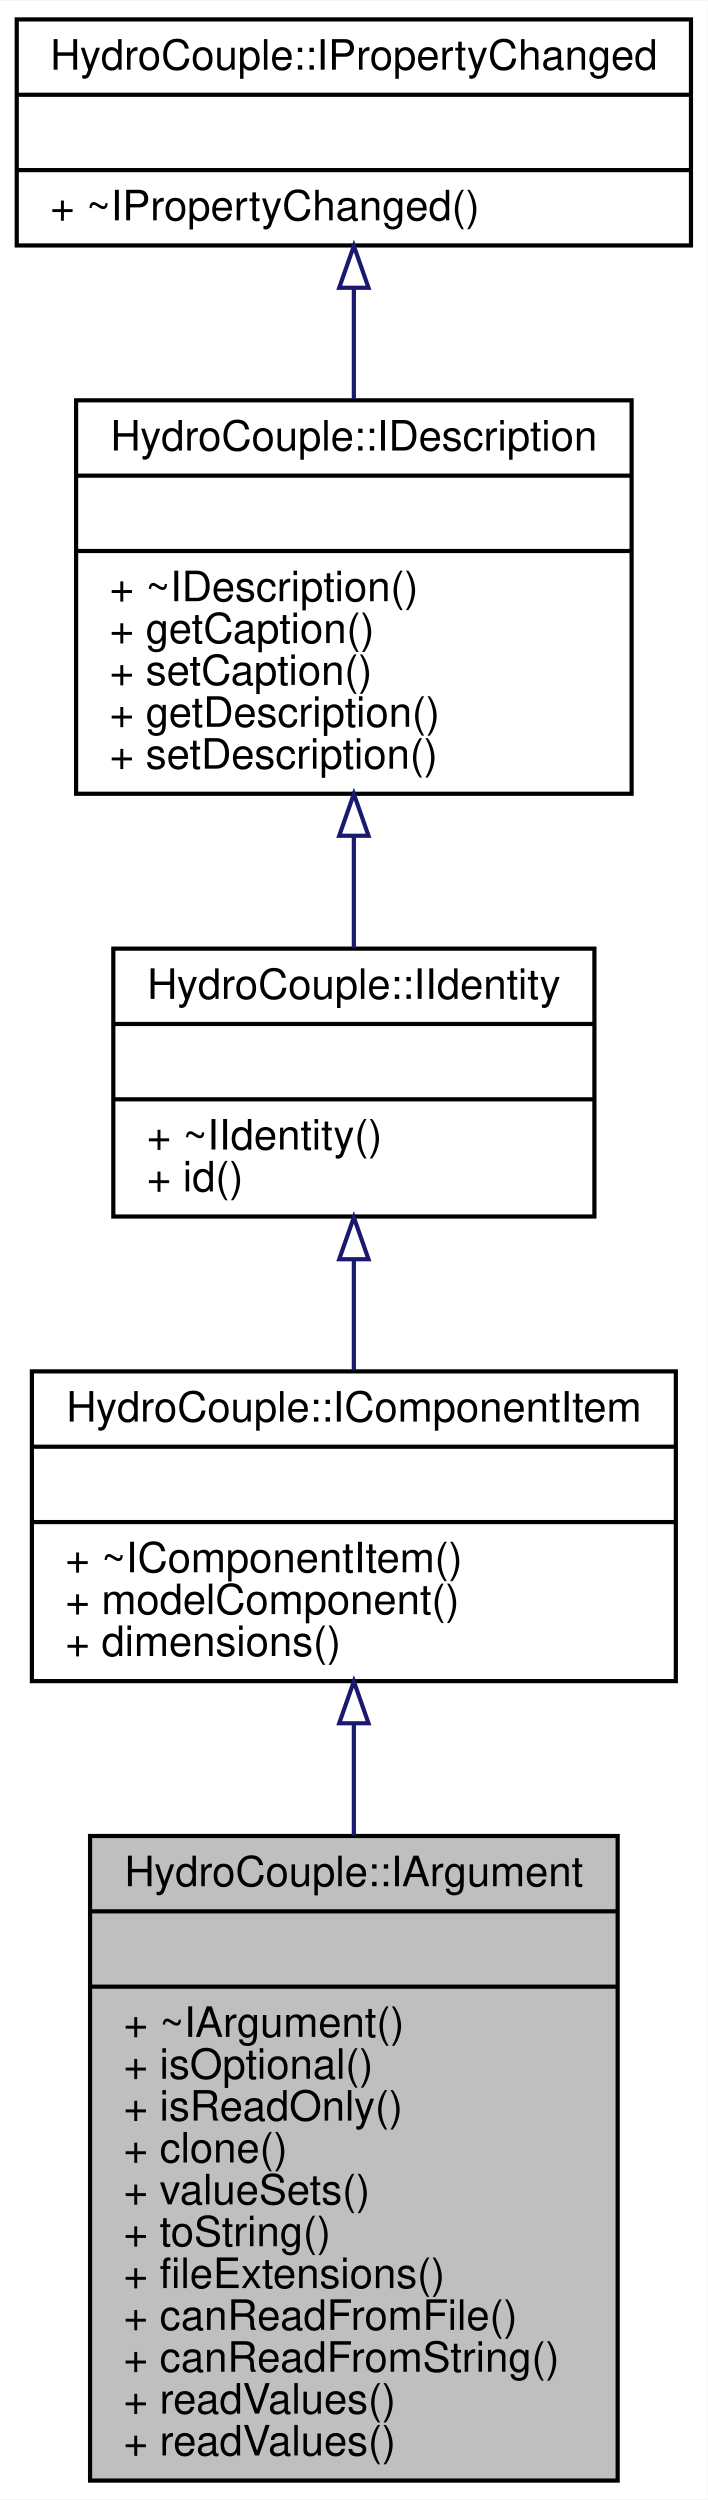
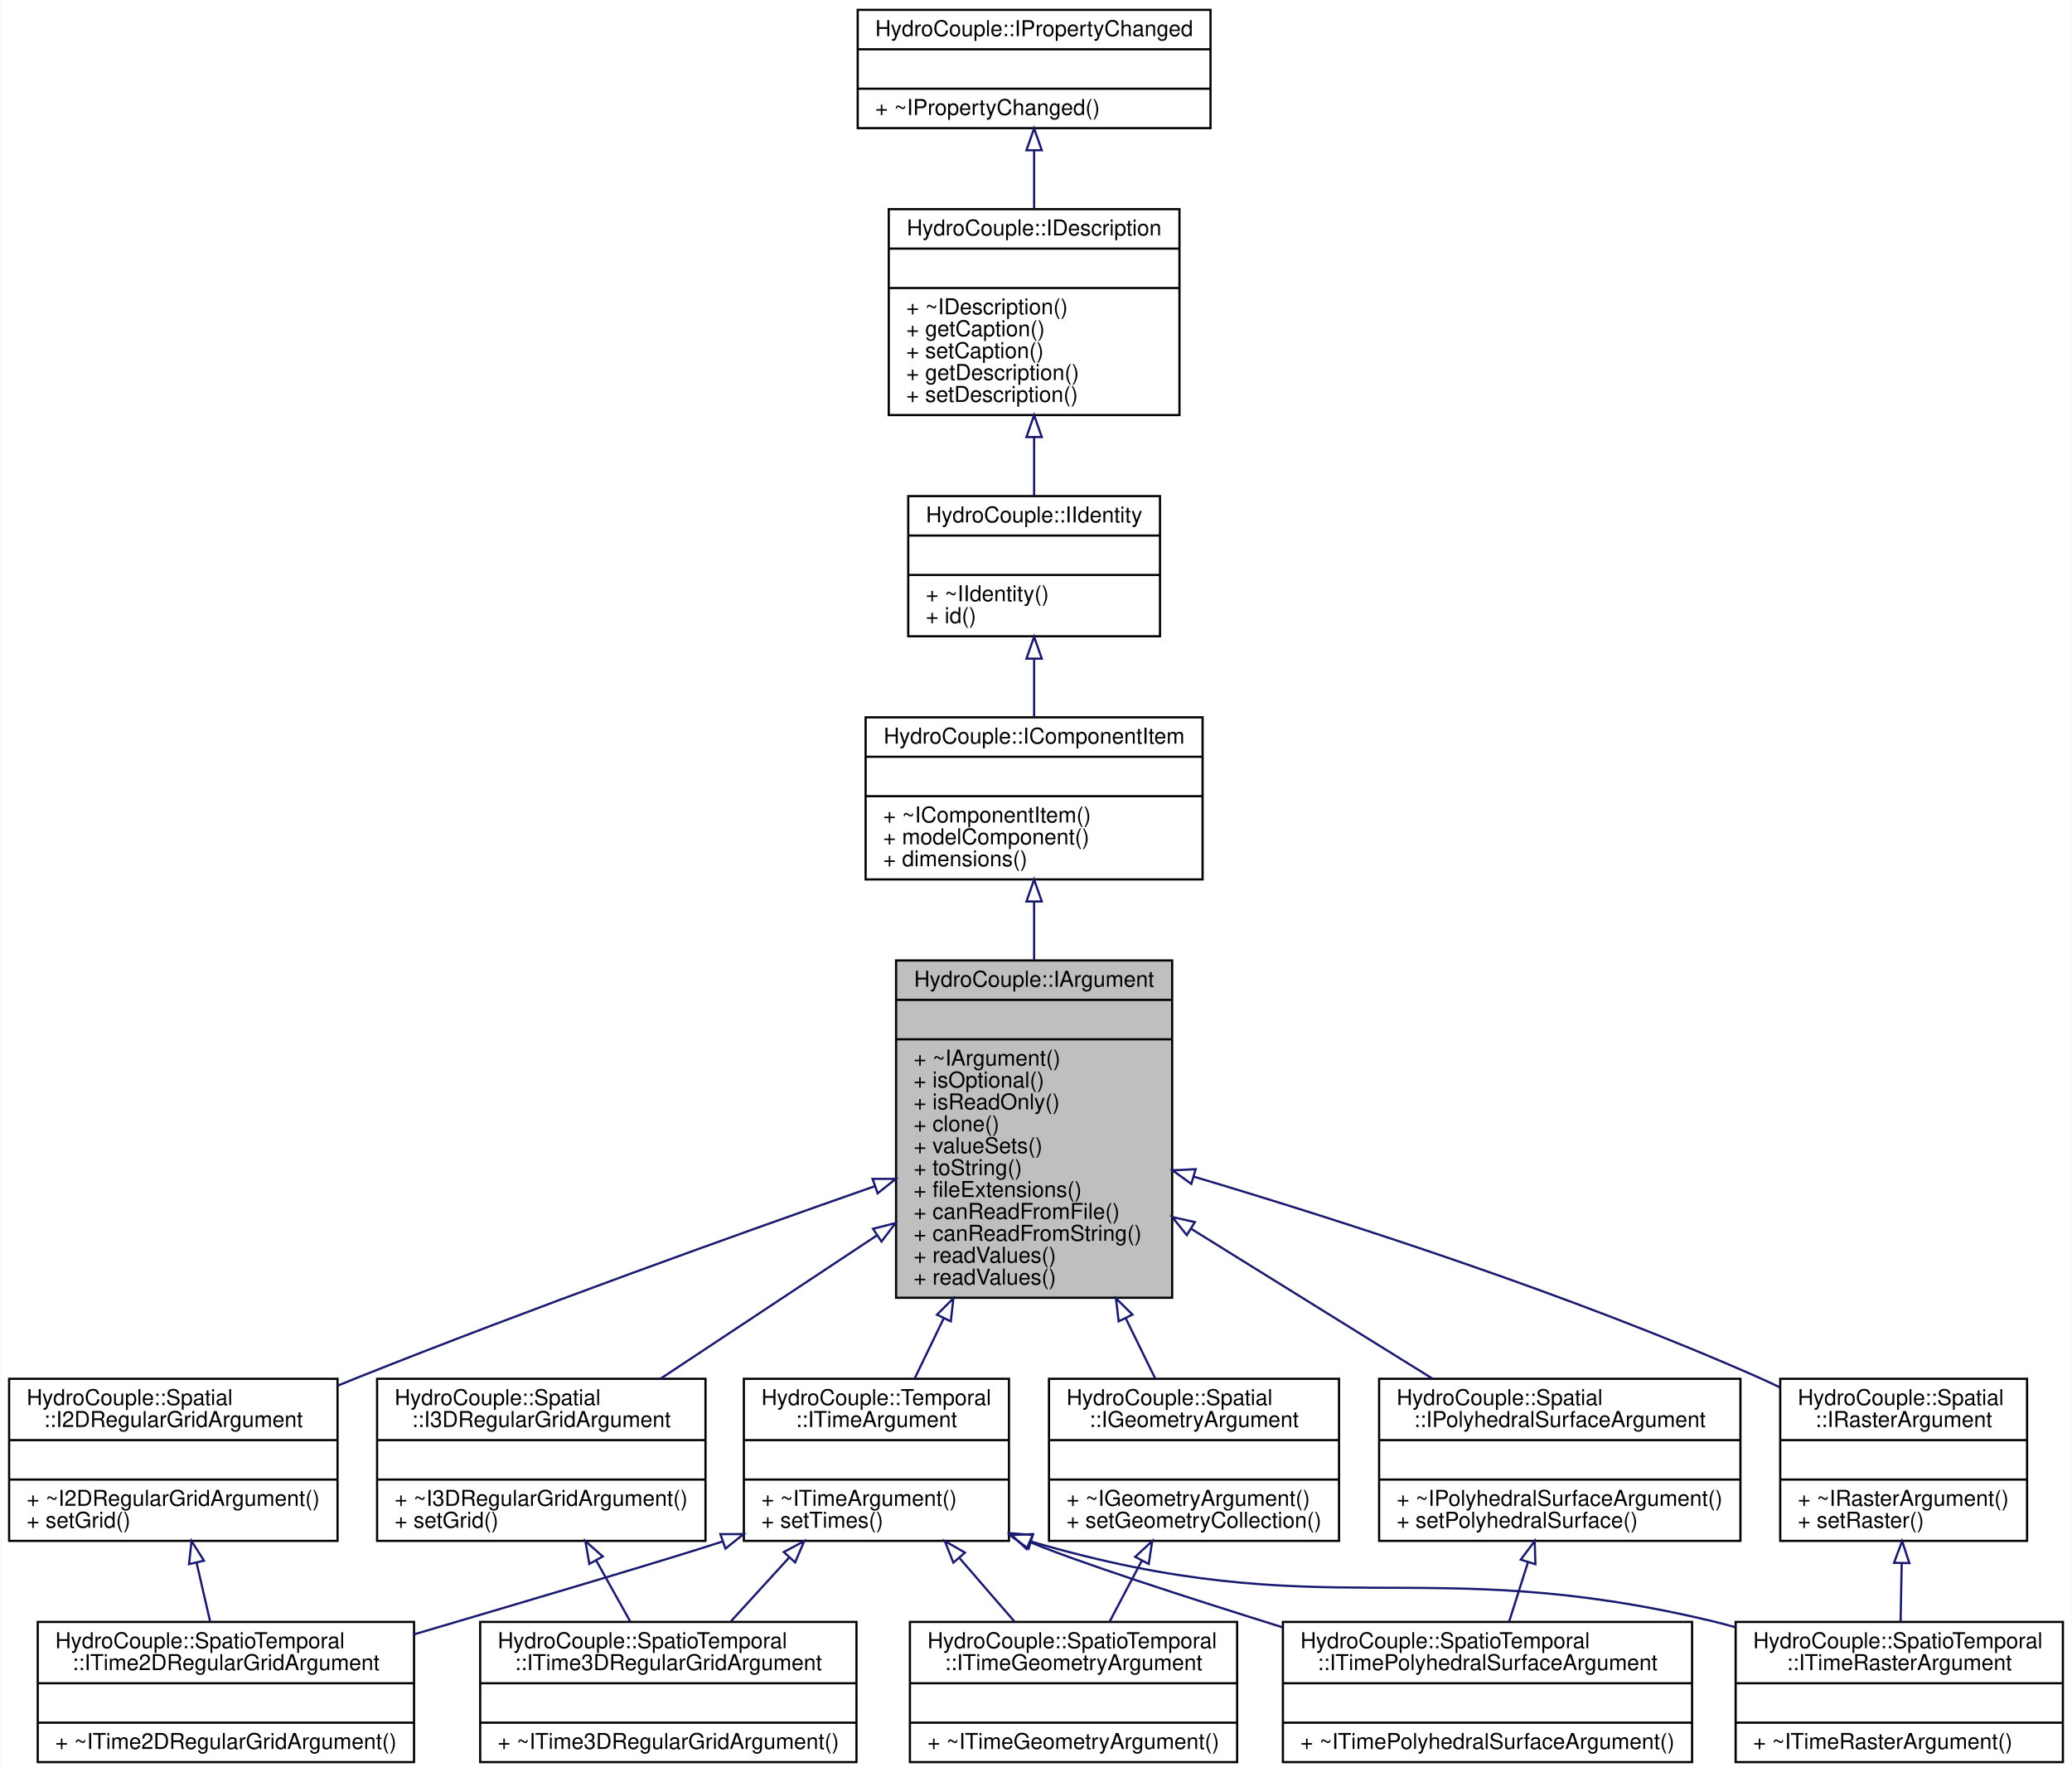
- <svg xmlns="http://www.w3.org/2000/svg" xmlns:xlink="http://www.w3.org/1999/xlink" width="169pt" height="597pt" viewBox="0.00 0.00 169.08 597.00">
-   <g id="graph0" class="graph" transform="scale(1 1) rotate(0) translate(4 593)">
-     <polygon fill="white" stroke="none" points="-4,4 -4,-593 165.083,-593 165.083,4 -4,4" />
+ <svg xmlns="http://www.w3.org/2000/svg" xmlns:xlink="http://www.w3.org/1999/xlink" width="946pt" height="809pt" viewBox="0.00 0.00 945.67 809.00">
+   <g id="graph0" class="graph" transform="scale(1 1) rotate(0) translate(4 805)">
+     <polygon fill="white" stroke="none" points="-4,4 -4,-805 941.674,-805 941.674,4 -4,4" />
    <g id="node1" class="node">
-       <polygon fill="#bfbfbf" stroke="black" points="17.515,-0.5 17.515,-154.5 143.568,-154.5 143.568,-0.5 17.515,-0.5" />
-       <text text-anchor="middle" x="80.541" y="-142.5" font-family="Helvetica,sans-Serif" font-size="10.00">HydroCouple::IArgument</text>
-       <polyline fill="none" stroke="black" points="17.515,-136.5 143.568,-136.5 " />
-       <text text-anchor="middle" x="80.541" y="-124.5" font-family="Helvetica,sans-Serif" font-size="10.00"> </text>
-       <polyline fill="none" stroke="black" points="17.515,-118.5 143.568,-118.5 " />
-       <text text-anchor="start" x="25.515" y="-106.5" font-family="Helvetica,sans-Serif" font-size="10.00">+ ~IArgument()</text>
-       <text text-anchor="start" x="25.515" y="-96.5" font-family="Helvetica,sans-Serif" font-size="10.00">+ isOptional()</text>
-       <text text-anchor="start" x="25.515" y="-86.5" font-family="Helvetica,sans-Serif" font-size="10.00">+ isReadOnly()</text>
-       <text text-anchor="start" x="25.515" y="-76.5" font-family="Helvetica,sans-Serif" font-size="10.00">+ clone()</text>
-       <text text-anchor="start" x="25.515" y="-66.5" font-family="Helvetica,sans-Serif" font-size="10.00">+ valueSets()</text>
-       <text text-anchor="start" x="25.515" y="-56.5" font-family="Helvetica,sans-Serif" font-size="10.00">+ toString()</text>
-       <text text-anchor="start" x="25.515" y="-46.5" font-family="Helvetica,sans-Serif" font-size="10.00">+ fileExtensions()</text>
-       <text text-anchor="start" x="25.515" y="-36.5" font-family="Helvetica,sans-Serif" font-size="10.00">+ canReadFromFile()</text>
-       <text text-anchor="start" x="25.515" y="-26.5" font-family="Helvetica,sans-Serif" font-size="10.00">+ canReadFromString()</text>
-       <text text-anchor="start" x="25.515" y="-16.5" font-family="Helvetica,sans-Serif" font-size="10.00">+ readValues()</text>
-       <text text-anchor="start" x="25.515" y="-6.5" font-family="Helvetica,sans-Serif" font-size="10.00">+ readValues()</text>
+       <polygon fill="#bfbfbf" stroke="black" points="404.946,-212.5 404.946,-366.5 531,-366.5 531,-212.5 404.946,-212.5" />
+       <text text-anchor="middle" x="467.973" y="-354.5" font-family="Helvetica,sans-Serif" font-size="10.00">HydroCouple::IArgument</text>
+       <polyline fill="none" stroke="black" points="404.946,-348.5 531,-348.5 " />
+       <text text-anchor="middle" x="467.973" y="-336.5" font-family="Helvetica,sans-Serif" font-size="10.00"> </text>
+       <polyline fill="none" stroke="black" points="404.946,-330.5 531,-330.5 " />
+       <text text-anchor="start" x="412.946" y="-318.5" font-family="Helvetica,sans-Serif" font-size="10.00">+ ~IArgument()</text>
+       <text text-anchor="start" x="412.946" y="-308.5" font-family="Helvetica,sans-Serif" font-size="10.00">+ isOptional()</text>
+       <text text-anchor="start" x="412.946" y="-298.5" font-family="Helvetica,sans-Serif" font-size="10.00">+ isReadOnly()</text>
+       <text text-anchor="start" x="412.946" y="-288.5" font-family="Helvetica,sans-Serif" font-size="10.00">+ clone()</text>
+       <text text-anchor="start" x="412.946" y="-278.5" font-family="Helvetica,sans-Serif" font-size="10.00">+ valueSets()</text>
+       <text text-anchor="start" x="412.946" y="-268.5" font-family="Helvetica,sans-Serif" font-size="10.00">+ toString()</text>
+       <text text-anchor="start" x="412.946" y="-258.5" font-family="Helvetica,sans-Serif" font-size="10.00">+ fileExtensions()</text>
+       <text text-anchor="start" x="412.946" y="-248.5" font-family="Helvetica,sans-Serif" font-size="10.00">+ canReadFromFile()</text>
+       <text text-anchor="start" x="412.946" y="-238.5" font-family="Helvetica,sans-Serif" font-size="10.00">+ canReadFromString()</text>
+       <text text-anchor="start" x="412.946" y="-228.5" font-family="Helvetica,sans-Serif" font-size="10.00">+ readValues()</text>
+       <text text-anchor="start" x="412.946" y="-218.5" font-family="Helvetica,sans-Serif" font-size="10.00">+ readValues()</text>
+     </g>
+     <g id="node6" class="node">
+       <g id="a_node6">
+         <a xlink:href="class_hydro_couple_1_1_spatial_1_1_i2_d_regular_grid_argument.html" target="_top" xlink:title="An I2DRegularGridArgument is an IArgument with an I2DRegularGridComponentItem. ">
+           <polygon fill="white" stroke="black" points="0,-101.5 0,-175.5 149.945,-175.5 149.945,-101.5 0,-101.5" />
+           <text text-anchor="start" x="8" y="-163.5" font-family="Helvetica,sans-Serif" font-size="10.00">HydroCouple::Spatial</text>
+           <text text-anchor="middle" x="74.973" y="-153.5" font-family="Helvetica,sans-Serif" font-size="10.00">::I2DRegularGridArgument</text>
+           <polyline fill="none" stroke="black" points="0,-147.5 149.945,-147.5 " />
+           <text text-anchor="middle" x="74.973" y="-135.5" font-family="Helvetica,sans-Serif" font-size="10.00"> </text>
+           <polyline fill="none" stroke="black" points="0,-129.5 149.945,-129.5 " />
+           <text text-anchor="start" x="8" y="-117.5" font-family="Helvetica,sans-Serif" font-size="10.00">+ ~I2DRegularGridArgument()</text>
+           <text text-anchor="start" x="8" y="-107.5" font-family="Helvetica,sans-Serif" font-size="10.00">+ setGrid()</text>
+         </a>
+       </g>
+     </g>
+     <g id="edge5" class="edge">
+       <path fill="none" stroke="midnightblue" d="M395.373,-263.47C332.454,-241.445 239.17,-207.989 158.973,-176 156.019,-174.822 153.014,-173.605 149.984,-172.363" />
+       <polygon fill="none" stroke="midnightblue" points="394.222,-266.776 404.817,-266.77 396.532,-260.167 394.222,-266.776" />
+     </g>
+     <g id="node8" class="node">
+       <g id="a_node8">
+         <a xlink:href="class_hydro_couple_1_1_spatial_1_1_i3_d_regular_grid_argument.html" target="_top" xlink:title="An I3DRegularGridArgument is an IArgument with an I3DRegularGridComponentItem. ">
+           <polygon fill="white" stroke="black" points="168,-101.5 168,-175.5 317.945,-175.5 317.945,-101.5 168,-101.5" />
+           <text text-anchor="start" x="176" y="-163.5" font-family="Helvetica,sans-Serif" font-size="10.00">HydroCouple::Spatial</text>
+           <text text-anchor="middle" x="242.973" y="-153.5" font-family="Helvetica,sans-Serif" font-size="10.00">::I3DRegularGridArgument</text>
+           <polyline fill="none" stroke="black" points="168,-147.5 317.945,-147.5 " />
+           <text text-anchor="middle" x="242.973" y="-135.5" font-family="Helvetica,sans-Serif" font-size="10.00"> </text>
+           <polyline fill="none" stroke="black" points="168,-129.5 317.945,-129.5 " />
+           <text text-anchor="start" x="176" y="-117.5" font-family="Helvetica,sans-Serif" font-size="10.00">+ ~I3DRegularGridArgument()</text>
+           <text text-anchor="start" x="176" y="-107.5" font-family="Helvetica,sans-Serif" font-size="10.00">+ setGrid()</text>
+         </a>
+       </g>
+     </g>
+     <g id="edge7" class="edge">
+       <path fill="none" stroke="midnightblue" d="M396.242,-240.998C364.208,-219.785 327.074,-195.194 297.381,-175.53" />
+       <polygon fill="none" stroke="midnightblue" points="394.429,-243.995 404.699,-246.599 398.294,-238.159 394.429,-243.995" />
+     </g>
+     <g id="node10" class="node">
+       <g id="a_node10">
+         <a xlink:href="class_hydro_couple_1_1_spatial_1_1_i_geometry_argument.html" target="_top" xlink:title="An IGeometryArgument class is an IArgument class with a geometry component. ">
+           <polygon fill="white" stroke="black" points="474.757,-101.5 474.757,-175.5 607.188,-175.5 607.188,-101.5 474.757,-101.5" />
+           <text text-anchor="start" x="482.757" y="-163.5" font-family="Helvetica,sans-Serif" font-size="10.00">HydroCouple::Spatial</text>
+           <text text-anchor="middle" x="540.973" y="-153.5" font-family="Helvetica,sans-Serif" font-size="10.00">::IGeometryArgument</text>
+           <polyline fill="none" stroke="black" points="474.757,-147.5 607.188,-147.5 " />
+           <text text-anchor="middle" x="540.973" y="-135.5" font-family="Helvetica,sans-Serif" font-size="10.00"> </text>
+           <polyline fill="none" stroke="black" points="474.757,-129.5 607.188,-129.5 " />
+           <text text-anchor="start" x="482.757" y="-117.5" font-family="Helvetica,sans-Serif" font-size="10.00">+ ~IGeometryArgument()</text>
+           <text text-anchor="start" x="482.757" y="-107.5" font-family="Helvetica,sans-Serif" font-size="10.00">+ setGeometryCollection()</text>
+         </a>
+       </g>
+     </g>
+     <g id="edge9" class="edge">
+       <path fill="none" stroke="midnightblue" d="M509.848,-203.027C514.536,-193.461 519.102,-184.141 523.229,-175.717" />
+       <polygon fill="none" stroke="midnightblue" points="506.585,-201.734 505.328,-212.254 512.871,-204.814 506.585,-201.734" />
+     </g>
+     <g id="node12" class="node">
+       <g id="a_node12">
+         <a xlink:href="class_hydro_couple_1_1_spatial_1_1_i_polyhedral_surface_argument.html" target="_top" xlink:title="An IPolyhedralSurfaceArgument class is an IArgument class with an IPolyhedralSurface component...">
+           <polygon fill="white" stroke="black" points="625.49,-101.5 625.49,-175.5 790.455,-175.5 790.455,-101.5 625.49,-101.5" />
+           <text text-anchor="start" x="633.49" y="-163.5" font-family="Helvetica,sans-Serif" font-size="10.00">HydroCouple::Spatial</text>
+           <text text-anchor="middle" x="707.973" y="-153.5" font-family="Helvetica,sans-Serif" font-size="10.00">::IPolyhedralSurfaceArgument</text>
+           <polyline fill="none" stroke="black" points="625.49,-147.5 790.455,-147.5 " />
+           <text text-anchor="middle" x="707.973" y="-135.5" font-family="Helvetica,sans-Serif" font-size="10.00"> </text>
+           <polyline fill="none" stroke="black" points="625.49,-129.5 790.455,-129.5 " />
+           <text text-anchor="start" x="633.49" y="-117.5" font-family="Helvetica,sans-Serif" font-size="10.00">+ ~IPolyhedralSurfaceArgument()</text>
+           <text text-anchor="start" x="633.49" y="-107.5" font-family="Helvetica,sans-Serif" font-size="10.00">+ setPolyhedralSurface()</text>
+         </a>
+       </g>
+     </g>
+     <g id="edge11" class="edge">
+       <path fill="none" stroke="midnightblue" d="M539.817,-243.897C574.976,-222.069 616.747,-196.136 649.861,-175.578" />
+       <polygon fill="none" stroke="midnightblue" points="537.68,-241.104 531.03,-249.352 541.372,-247.051 537.68,-241.104" />
+     </g>
+     <g id="node14" class="node">
+       <g id="a_node14">
+         <a xlink:href="class_hydro_couple_1_1_spatial_1_1_i_raster_argument.html" target="_top" xlink:title="An IRasterArgument is an IArgument with an IRaster. ">
+           <polygon fill="white" stroke="black" points="808.621,-101.5 808.621,-175.5 921.325,-175.5 921.325,-101.5 808.621,-101.5" />
+           <text text-anchor="start" x="816.621" y="-163.5" font-family="Helvetica,sans-Serif" font-size="10.00">HydroCouple::Spatial</text>
+           <text text-anchor="middle" x="864.973" y="-153.5" font-family="Helvetica,sans-Serif" font-size="10.00">::IRasterArgument</text>
+           <polyline fill="none" stroke="black" points="808.621,-147.5 921.325,-147.5 " />
+           <text text-anchor="middle" x="864.973" y="-135.5" font-family="Helvetica,sans-Serif" font-size="10.00"> </text>
+           <polyline fill="none" stroke="black" points="808.621,-129.5 921.325,-129.5 " />
+           <text text-anchor="start" x="816.621" y="-117.5" font-family="Helvetica,sans-Serif" font-size="10.00">+ ~IRasterArgument()</text>
+           <text text-anchor="start" x="816.621" y="-107.5" font-family="Helvetica,sans-Serif" font-size="10.00">+ setRaster()</text>
+         </a>
+       </g>
+     </g>
+     <g id="edge13" class="edge">
+       <path fill="none" stroke="midnightblue" d="M540.923,-267.786C608.946,-247.522 712.604,-214.197 798.973,-176 802.086,-174.623 805.248,-173.149 808.416,-171.613" />
+       <polygon fill="none" stroke="midnightblue" points="539.745,-264.484 531.151,-270.68 541.733,-271.196 539.745,-264.484" />
+     </g>
+     <g id="node16" class="node">
+       <g id="a_node16">
+         <a xlink:href="class_hydro_couple_1_1_temporal_1_1_i_time_argument.html" target="_top" xlink:title="The ITimeArgument class. ">
+           <polygon fill="white" stroke="black" points="335.448,-101.5 335.448,-175.5 456.497,-175.5 456.497,-101.5 335.448,-101.5" />
+           <text text-anchor="start" x="343.448" y="-163.5" font-family="Helvetica,sans-Serif" font-size="10.00">HydroCouple::Temporal</text>
+           <text text-anchor="middle" x="395.973" y="-153.5" font-family="Helvetica,sans-Serif" font-size="10.00">::ITimeArgument</text>
+           <polyline fill="none" stroke="black" points="335.448,-147.5 456.497,-147.5 " />
+           <text text-anchor="middle" x="395.973" y="-135.5" font-family="Helvetica,sans-Serif" font-size="10.00"> </text>
+           <polyline fill="none" stroke="black" points="335.448,-129.5 456.497,-129.5 " />
+           <text text-anchor="start" x="343.448" y="-117.5" font-family="Helvetica,sans-Serif" font-size="10.00">+ ~ITimeArgument()</text>
+           <text text-anchor="start" x="343.448" y="-107.5" font-family="Helvetica,sans-Serif" font-size="10.00">+ setTimes()</text>
+         </a>
+       </g>
+     </g>
+     <g id="edge15" class="edge">
+       <path fill="none" stroke="midnightblue" d="M426.67,-203.027C422.048,-193.461 417.544,-184.141 413.474,-175.717" />
+       <polygon fill="none" stroke="midnightblue" points="423.627,-204.773 431.129,-212.254 429.929,-201.727 423.627,-204.773" />
    </g>
    <g id="node2" class="node">
      <g id="a_node2">
        <a xlink:href="class_hydro_couple_1_1_i_component_item.html" target="_top" xlink:title="IComponentItem is a fundamental unit of data for a component. ">
-           <polygon fill="white" stroke="black" points="3.618,-191.5 3.618,-265.5 157.465,-265.5 157.465,-191.5 3.618,-191.5" />
-           <text text-anchor="middle" x="80.541" y="-253.5" font-family="Helvetica,sans-Serif" font-size="10.00">HydroCouple::IComponentItem</text>
-           <polyline fill="none" stroke="black" points="3.618,-247.5 157.465,-247.5 " />
-           <text text-anchor="middle" x="80.541" y="-235.5" font-family="Helvetica,sans-Serif" font-size="10.00"> </text>
-           <polyline fill="none" stroke="black" points="3.618,-229.5 157.465,-229.5 " />
-           <text text-anchor="start" x="11.618" y="-217.5" font-family="Helvetica,sans-Serif" font-size="10.00">+ ~IComponentItem()</text>
-           <text text-anchor="start" x="11.618" y="-207.5" font-family="Helvetica,sans-Serif" font-size="10.00">+ modelComponent()</text>
-           <text text-anchor="start" x="11.618" y="-197.5" font-family="Helvetica,sans-Serif" font-size="10.00">+ dimensions()</text>
+           <polygon fill="white" stroke="black" points="391.049,-403.5 391.049,-477.5 544.896,-477.5 544.896,-403.5 391.049,-403.5" />
+           <text text-anchor="middle" x="467.973" y="-465.5" font-family="Helvetica,sans-Serif" font-size="10.00">HydroCouple::IComponentItem</text>
+           <polyline fill="none" stroke="black" points="391.049,-459.5 544.896,-459.5 " />
+           <text text-anchor="middle" x="467.973" y="-447.5" font-family="Helvetica,sans-Serif" font-size="10.00"> </text>
+           <polyline fill="none" stroke="black" points="391.049,-441.5 544.896,-441.5 " />
+           <text text-anchor="start" x="399.049" y="-429.5" font-family="Helvetica,sans-Serif" font-size="10.00">+ ~IComponentItem()</text>
+           <text text-anchor="start" x="399.049" y="-419.5" font-family="Helvetica,sans-Serif" font-size="10.00">+ modelComponent()</text>
+           <text text-anchor="start" x="399.049" y="-409.5" font-family="Helvetica,sans-Serif" font-size="10.00">+ dimensions()</text>
        </a>
      </g>
    </g>
    <g id="edge1" class="edge">
-       <path fill="none" stroke="midnightblue" d="M80.541,-181.359C80.541,-172.835 80.541,-163.728 80.541,-154.589" />
-       <polygon fill="none" stroke="midnightblue" points="77.042,-181.431 80.541,-191.431 84.042,-181.431 77.042,-181.431" />
+       <path fill="none" stroke="midnightblue" d="M467.973,-393.359C467.973,-384.835 467.973,-375.728 467.973,-366.589" />
+       <polygon fill="none" stroke="midnightblue" points="464.473,-393.431 467.973,-403.431 471.473,-393.431 464.473,-393.431" />
    </g>
    <g id="node3" class="node">
      <g id="a_node3">
        <a xlink:href="class_hydro_couple_1_1_i_identity.html" target="_top" xlink:title="IIdentity interface class defines a method to get the Id of an HydroCouple entity. ">
-           <polygon fill="white" stroke="black" points="23.071,-302.5 23.071,-366.5 138.012,-366.5 138.012,-302.5 23.071,-302.5" />
-           <text text-anchor="middle" x="80.541" y="-354.5" font-family="Helvetica,sans-Serif" font-size="10.00">HydroCouple::IIdentity</text>
-           <polyline fill="none" stroke="black" points="23.071,-348.5 138.012,-348.5 " />
-           <text text-anchor="middle" x="80.541" y="-336.5" font-family="Helvetica,sans-Serif" font-size="10.00"> </text>
-           <polyline fill="none" stroke="black" points="23.071,-330.5 138.012,-330.5 " />
-           <text text-anchor="start" x="31.071" y="-318.5" font-family="Helvetica,sans-Serif" font-size="10.00">+ ~IIdentity()</text>
-           <text text-anchor="start" x="31.071" y="-308.5" font-family="Helvetica,sans-Serif" font-size="10.00">+ id()</text>
+           <polygon fill="white" stroke="black" points="410.502,-514.5 410.502,-578.5 525.443,-578.5 525.443,-514.5 410.502,-514.5" />
+           <text text-anchor="middle" x="467.973" y="-566.5" font-family="Helvetica,sans-Serif" font-size="10.00">HydroCouple::IIdentity</text>
+           <polyline fill="none" stroke="black" points="410.502,-560.5 525.443,-560.5 " />
+           <text text-anchor="middle" x="467.973" y="-548.5" font-family="Helvetica,sans-Serif" font-size="10.00"> </text>
+           <polyline fill="none" stroke="black" points="410.502,-542.5 525.443,-542.5 " />
+           <text text-anchor="start" x="418.502" y="-530.5" font-family="Helvetica,sans-Serif" font-size="10.00">+ ~IIdentity()</text>
+           <text text-anchor="start" x="418.502" y="-520.5" font-family="Helvetica,sans-Serif" font-size="10.00">+ id()</text>
        </a>
      </g>
    </g>
    <g id="edge2" class="edge">
-       <path fill="none" stroke="midnightblue" d="M80.541,-292.282C80.541,-283.531 80.541,-274.353 80.541,-265.801" />
-       <polygon fill="none" stroke="midnightblue" points="77.042,-292.297 80.541,-302.297 84.042,-292.297 77.042,-292.297" />
+       <path fill="none" stroke="midnightblue" d="M467.973,-504.282C467.973,-495.531 467.973,-486.353 467.973,-477.801" />
+       <polygon fill="none" stroke="midnightblue" points="464.473,-504.297 467.973,-514.297 471.473,-504.297 464.473,-504.297" />
    </g>
    <g id="node4" class="node">
      <g id="a_node4">
        <a xlink:href="class_hydro_couple_1_1_i_description.html" target="_top" xlink:title="IDescription interface class provides descriptive information on a HydroCouple object. ">
-           <polygon fill="white" stroke="black" points="14.182,-403.5 14.182,-497.5 146.901,-497.5 146.901,-403.5 14.182,-403.5" />
-           <text text-anchor="middle" x="80.541" y="-485.5" font-family="Helvetica,sans-Serif" font-size="10.00">HydroCouple::IDescription</text>
-           <polyline fill="none" stroke="black" points="14.182,-479.5 146.901,-479.5 " />
-           <text text-anchor="middle" x="80.541" y="-467.5" font-family="Helvetica,sans-Serif" font-size="10.00"> </text>
-           <polyline fill="none" stroke="black" points="14.182,-461.5 146.901,-461.5 " />
-           <text text-anchor="start" x="22.182" y="-449.5" font-family="Helvetica,sans-Serif" font-size="10.00">+ ~IDescription()</text>
-           <text text-anchor="start" x="22.182" y="-439.5" font-family="Helvetica,sans-Serif" font-size="10.00">+ getCaption()</text>
-           <text text-anchor="start" x="22.182" y="-429.5" font-family="Helvetica,sans-Serif" font-size="10.00">+ setCaption()</text>
-           <text text-anchor="start" x="22.182" y="-419.5" font-family="Helvetica,sans-Serif" font-size="10.00">+ getDescription()</text>
-           <text text-anchor="start" x="22.182" y="-409.5" font-family="Helvetica,sans-Serif" font-size="10.00">+ setDescription()</text>
+           <polygon fill="white" stroke="black" points="401.613,-615.5 401.613,-709.5 534.332,-709.5 534.332,-615.5 401.613,-615.5" />
+           <text text-anchor="middle" x="467.973" y="-697.5" font-family="Helvetica,sans-Serif" font-size="10.00">HydroCouple::IDescription</text>
+           <polyline fill="none" stroke="black" points="401.613,-691.5 534.332,-691.5 " />
+           <text text-anchor="middle" x="467.973" y="-679.5" font-family="Helvetica,sans-Serif" font-size="10.00"> </text>
+           <polyline fill="none" stroke="black" points="401.613,-673.5 534.332,-673.5 " />
+           <text text-anchor="start" x="409.613" y="-661.5" font-family="Helvetica,sans-Serif" font-size="10.00">+ ~IDescription()</text>
+           <text text-anchor="start" x="409.613" y="-651.5" font-family="Helvetica,sans-Serif" font-size="10.00">+ getCaption()</text>
+           <text text-anchor="start" x="409.613" y="-641.5" font-family="Helvetica,sans-Serif" font-size="10.00">+ setCaption()</text>
+           <text text-anchor="start" x="409.613" y="-631.5" font-family="Helvetica,sans-Serif" font-size="10.00">+ getDescription()</text>
+           <text text-anchor="start" x="409.613" y="-621.5" font-family="Helvetica,sans-Serif" font-size="10.00">+ setDescription()</text>
        </a>
      </g>
    </g>
    <g id="edge3" class="edge">
-       <path fill="none" stroke="midnightblue" d="M80.541,-393.212C80.541,-384.081 80.541,-374.926 80.541,-366.684" />
-       <polygon fill="none" stroke="midnightblue" points="77.042,-393.46 80.541,-403.46 84.042,-393.46 77.042,-393.46" />
+       <path fill="none" stroke="midnightblue" d="M467.973,-605.212C467.973,-596.081 467.973,-586.926 467.973,-578.684" />
+       <polygon fill="none" stroke="midnightblue" points="464.473,-605.46 467.973,-615.46 471.473,-605.46 464.473,-605.46" />
    </g>
    <g id="node5" class="node">
      <g id="a_node5">
        <a xlink:href="class_hydro_couple_1_1_i_property_changed.html" target="_top" xlink:title="IPropertyChanged interface is used to emit signal/event when a property of an object changes...">
-           <polygon fill="white" stroke="black" points="0,-534.5 0,-588.5 161.083,-588.5 161.083,-534.5 0,-534.5" />
-           <text text-anchor="middle" x="80.541" y="-576.5" font-family="Helvetica,sans-Serif" font-size="10.00">HydroCouple::IPropertyChanged</text>
-           <polyline fill="none" stroke="black" points="0,-570.5 161.083,-570.5 " />
-           <text text-anchor="middle" x="80.541" y="-558.5" font-family="Helvetica,sans-Serif" font-size="10.00"> </text>
-           <polyline fill="none" stroke="black" points="0,-552.5 161.083,-552.5 " />
-           <text text-anchor="start" x="8" y="-540.5" font-family="Helvetica,sans-Serif" font-size="10.00">+ ~IPropertyChanged()</text>
+           <polygon fill="white" stroke="black" points="387.431,-746.5 387.431,-800.5 548.514,-800.5 548.514,-746.5 387.431,-746.5" />
+           <text text-anchor="middle" x="467.973" y="-788.5" font-family="Helvetica,sans-Serif" font-size="10.00">HydroCouple::IPropertyChanged</text>
+           <polyline fill="none" stroke="black" points="387.431,-782.5 548.514,-782.5 " />
+           <text text-anchor="middle" x="467.973" y="-770.5" font-family="Helvetica,sans-Serif" font-size="10.00"> </text>
+           <polyline fill="none" stroke="black" points="387.431,-764.5 548.514,-764.5 " />
+           <text text-anchor="start" x="395.431" y="-752.5" font-family="Helvetica,sans-Serif" font-size="10.00">+ ~IPropertyChanged()</text>
        </a>
      </g>
    </g>
    <g id="edge4" class="edge">
-       <path fill="none" stroke="midnightblue" d="M80.541,-524.141C80.541,-515.716 80.541,-506.639 80.541,-497.851" />
-       <polygon fill="none" stroke="midnightblue" points="77.042,-524.392 80.541,-534.392 84.042,-524.392 77.042,-524.392" />
+       <path fill="none" stroke="midnightblue" d="M467.973,-736.141C467.973,-727.716 467.973,-718.639 467.973,-709.851" />
+       <polygon fill="none" stroke="midnightblue" points="464.473,-736.392 467.973,-746.392 471.473,-736.392 464.473,-736.392" />
+     </g>
+     <g id="node7" class="node">
+       <g id="a_node7">
+         <a xlink:href="class_hydro_couple_1_1_spatio_temporal_1_1_i_time2_d_regular_grid_argument.html" target="_top" xlink:title="The ITime2DRegularGridArgument class. ">
+           <polygon fill="white" stroke="black" points="13.072,-0.5 13.072,-64.5 184.873,-64.5 184.873,-0.5 13.072,-0.5" />
+           <text text-anchor="start" x="21.072" y="-52.5" font-family="Helvetica,sans-Serif" font-size="10.00">HydroCouple::SpatioTemporal</text>
+           <text text-anchor="middle" x="98.973" y="-42.5" font-family="Helvetica,sans-Serif" font-size="10.00">::ITime2DRegularGridArgument</text>
+           <polyline fill="none" stroke="black" points="13.072,-36.5 184.873,-36.5 " />
+           <text text-anchor="middle" x="98.973" y="-24.5" font-family="Helvetica,sans-Serif" font-size="10.00"> </text>
+           <polyline fill="none" stroke="black" points="13.072,-18.5 184.873,-18.5 " />
+           <text text-anchor="start" x="21.072" y="-6.5" font-family="Helvetica,sans-Serif" font-size="10.00">+ ~ITime2DRegularGridArgument()</text>
+         </a>
+       </g>
+     </g>
+     <g id="edge6" class="edge">
+       <path fill="none" stroke="midnightblue" d="M85.549,-91.671C87.654,-82.546 89.819,-73.164 91.779,-64.67" />
+       <polygon fill="none" stroke="midnightblue" points="82.138,-90.887 83.299,-101.418 88.958,-92.461 82.138,-90.887" />
+     </g>
+     <g id="node9" class="node">
+       <g id="a_node9">
+         <a xlink:href="class_hydro_couple_1_1_spatio_temporal_1_1_i_time3_d_regular_grid_argument.html" target="_top" xlink:title="The ITime3DRegularGridArgument class. ">
+           <polygon fill="white" stroke="black" points="215.072,-0.5 215.072,-64.5 386.873,-64.5 386.873,-0.5 215.072,-0.5" />
+           <text text-anchor="start" x="223.072" y="-52.5" font-family="Helvetica,sans-Serif" font-size="10.00">HydroCouple::SpatioTemporal</text>
+           <text text-anchor="middle" x="300.973" y="-42.5" font-family="Helvetica,sans-Serif" font-size="10.00">::ITime3DRegularGridArgument</text>
+           <polyline fill="none" stroke="black" points="215.072,-36.5 386.873,-36.5 " />
+           <text text-anchor="middle" x="300.973" y="-24.5" font-family="Helvetica,sans-Serif" font-size="10.00"> </text>
+           <polyline fill="none" stroke="black" points="215.072,-18.5 386.873,-18.5 " />
+           <text text-anchor="start" x="223.072" y="-6.5" font-family="Helvetica,sans-Serif" font-size="10.00">+ ~ITime3DRegularGridArgument()</text>
+         </a>
+       </g>
+     </g>
+     <g id="edge8" class="edge">
+       <path fill="none" stroke="midnightblue" d="M268.044,-92.544C273.285,-83.146 278.701,-73.435 283.589,-64.67" />
+       <polygon fill="none" stroke="midnightblue" points="264.909,-90.979 263.095,-101.418 271.023,-94.389 264.909,-90.979" />
+     </g>
+     <g id="node11" class="node">
+       <g id="a_node11">
+         <a xlink:href="class_hydro_couple_1_1_spatio_temporal_1_1_i_time_geometry_argument.html" target="_top" xlink:title="The ITimeGeometryArgument class. ">
+           <polygon fill="white" stroke="black" points="411.271,-0.5 411.271,-64.5 560.674,-64.5 560.674,-0.5 411.271,-0.5" />
+           <text text-anchor="start" x="419.271" y="-52.5" font-family="Helvetica,sans-Serif" font-size="10.00">HydroCouple::SpatioTemporal</text>
+           <text text-anchor="middle" x="485.973" y="-42.5" font-family="Helvetica,sans-Serif" font-size="10.00">::ITimeGeometryArgument</text>
+           <polyline fill="none" stroke="black" points="411.271,-36.5 560.674,-36.5 " />
+           <text text-anchor="middle" x="485.973" y="-24.5" font-family="Helvetica,sans-Serif" font-size="10.00"> </text>
+           <polyline fill="none" stroke="black" points="411.271,-18.5 560.674,-18.5 " />
+           <text text-anchor="start" x="419.271" y="-6.5" font-family="Helvetica,sans-Serif" font-size="10.00">+ ~ITimeGeometryArgument()</text>
+         </a>
+       </g>
+     </g>
+     <g id="edge10" class="edge">
+       <path fill="none" stroke="midnightblue" d="M517.198,-92.544C512.228,-83.146 507.092,-73.435 502.457,-64.67" />
+       <polygon fill="none" stroke="midnightblue" points="514.122,-94.214 521.891,-101.418 520.31,-90.942 514.122,-94.214" />
+     </g>
+     <g id="node13" class="node">
+       <g id="a_node13">
+         <a xlink:href="class_hydro_couple_1_1_spatio_temporal_1_1_i_time_polyhedral_surface_argument.html" target="_top" xlink:title="The ITimePolyhedralSurfaceArgument class. ">
+           <polygon fill="white" stroke="black" points="581.562,-0.5 581.562,-64.5 768.383,-64.5 768.383,-0.5 581.562,-0.5" />
+           <text text-anchor="start" x="589.562" y="-52.5" font-family="Helvetica,sans-Serif" font-size="10.00">HydroCouple::SpatioTemporal</text>
+           <text text-anchor="middle" x="674.973" y="-42.5" font-family="Helvetica,sans-Serif" font-size="10.00">::ITimePolyhedralSurfaceArgument</text>
+           <polyline fill="none" stroke="black" points="581.562,-36.5 768.383,-36.5 " />
+           <text text-anchor="middle" x="674.973" y="-24.5" font-family="Helvetica,sans-Serif" font-size="10.00"> </text>
+           <polyline fill="none" stroke="black" points="581.562,-18.5 768.383,-18.5 " />
+           <text text-anchor="start" x="589.562" y="-6.5" font-family="Helvetica,sans-Serif" font-size="10.00">+ ~ITimePolyhedralSurfaceArgument()</text>
+         </a>
+       </g>
+     </g>
+     <g id="edge12" class="edge">
+       <path fill="none" stroke="midnightblue" d="M693.431,-91.671C690.535,-82.546 687.558,-73.164 684.863,-64.67" />
+       <polygon fill="none" stroke="midnightblue" points="690.163,-92.945 696.523,-101.418 696.835,-90.828 690.163,-92.945" />
+     </g>
+     <g id="node15" class="node">
+       <g id="a_node15">
+         <a xlink:href="class_hydro_couple_1_1_spatio_temporal_1_1_i_time_raster_argument.html" target="_top" xlink:title="The ITimeRasterArgument class. ">
+           <polygon fill="white" stroke="black" points="788.271,-0.5 788.271,-64.5 937.674,-64.5 937.674,-0.5 788.271,-0.5" />
+           <text text-anchor="start" x="796.271" y="-52.5" font-family="Helvetica,sans-Serif" font-size="10.00">HydroCouple::SpatioTemporal</text>
+           <text text-anchor="middle" x="862.973" y="-42.5" font-family="Helvetica,sans-Serif" font-size="10.00">::ITimeRasterArgument</text>
+           <polyline fill="none" stroke="black" points="788.271,-36.5 937.674,-36.5 " />
+           <text text-anchor="middle" x="862.973" y="-24.5" font-family="Helvetica,sans-Serif" font-size="10.00"> </text>
+           <polyline fill="none" stroke="black" points="788.271,-18.5 937.674,-18.5 " />
+           <text text-anchor="start" x="796.271" y="-6.5" font-family="Helvetica,sans-Serif" font-size="10.00">+ ~ITimeRasterArgument()</text>
+         </a>
+       </g>
+     </g>
+     <g id="edge14" class="edge">
+       <path fill="none" stroke="midnightblue" d="M864.086,-91.38C863.912,-82.347 863.734,-73.074 863.572,-64.67" />
+       <polygon fill="none" stroke="midnightblue" points="860.587,-91.487 864.279,-101.418 867.586,-91.352 860.587,-91.487" />
+     </g>
+     <g id="edge16" class="edge">
+       <path fill="none" stroke="midnightblue" d="M325.686,-101.198C301.037,-93.135 238.532,-74.66 184.882,-58.829" />
+       <polygon fill="none" stroke="midnightblue" points="324.739,-104.574 335.334,-104.584 327.057,-97.969 324.739,-104.574" />
+     </g>
+     <g id="edge17" class="edge">
+       <path fill="none" stroke="midnightblue" d="M356.232,-93.995C347.239,-84.15 337.865,-73.887 329.446,-64.67" />
+       <polygon fill="none" stroke="midnightblue" points="353.684,-96.395 363.013,-101.418 358.853,-91.674 353.684,-96.395" />
+     </g>
+     <g id="edge18" class="edge">
+       <path fill="none" stroke="midnightblue" d="M433.872,-93.705C442.315,-83.949 451.1,-73.797 458.998,-64.67" />
+       <polygon fill="none" stroke="midnightblue" points="431.095,-91.566 427.198,-101.418 436.388,-96.146 431.095,-91.566" />
+     </g>
+     <g id="edge19" class="edge">
+       <path fill="none" stroke="midnightblue" d="M465.688,-101.119C465.783,-101.079 465.878,-101.04 465.973,-101 487.515,-91.98 536.297,-76.137 581.317,-62.065" />
+       <polygon fill="none" stroke="midnightblue" points="464.519,-97.81 456.767,-105.032 467.33,-104.221 464.519,-97.81" />
+     </g>
+     <g id="edge20" class="edge">
+       <path fill="none" stroke="midnightblue" d="M466.72,-101.17C601.036,-61.85 644.766,-96.398 776.973,-65 780.686,-64.118 784.458,-63.125 788.247,-62.049" />
+       <polygon fill="none" stroke="midnightblue" points="465.456,-97.895 456.89,-104.131 467.475,-104.598 465.456,-97.895" />
    </g>
  </g>
</svg>
